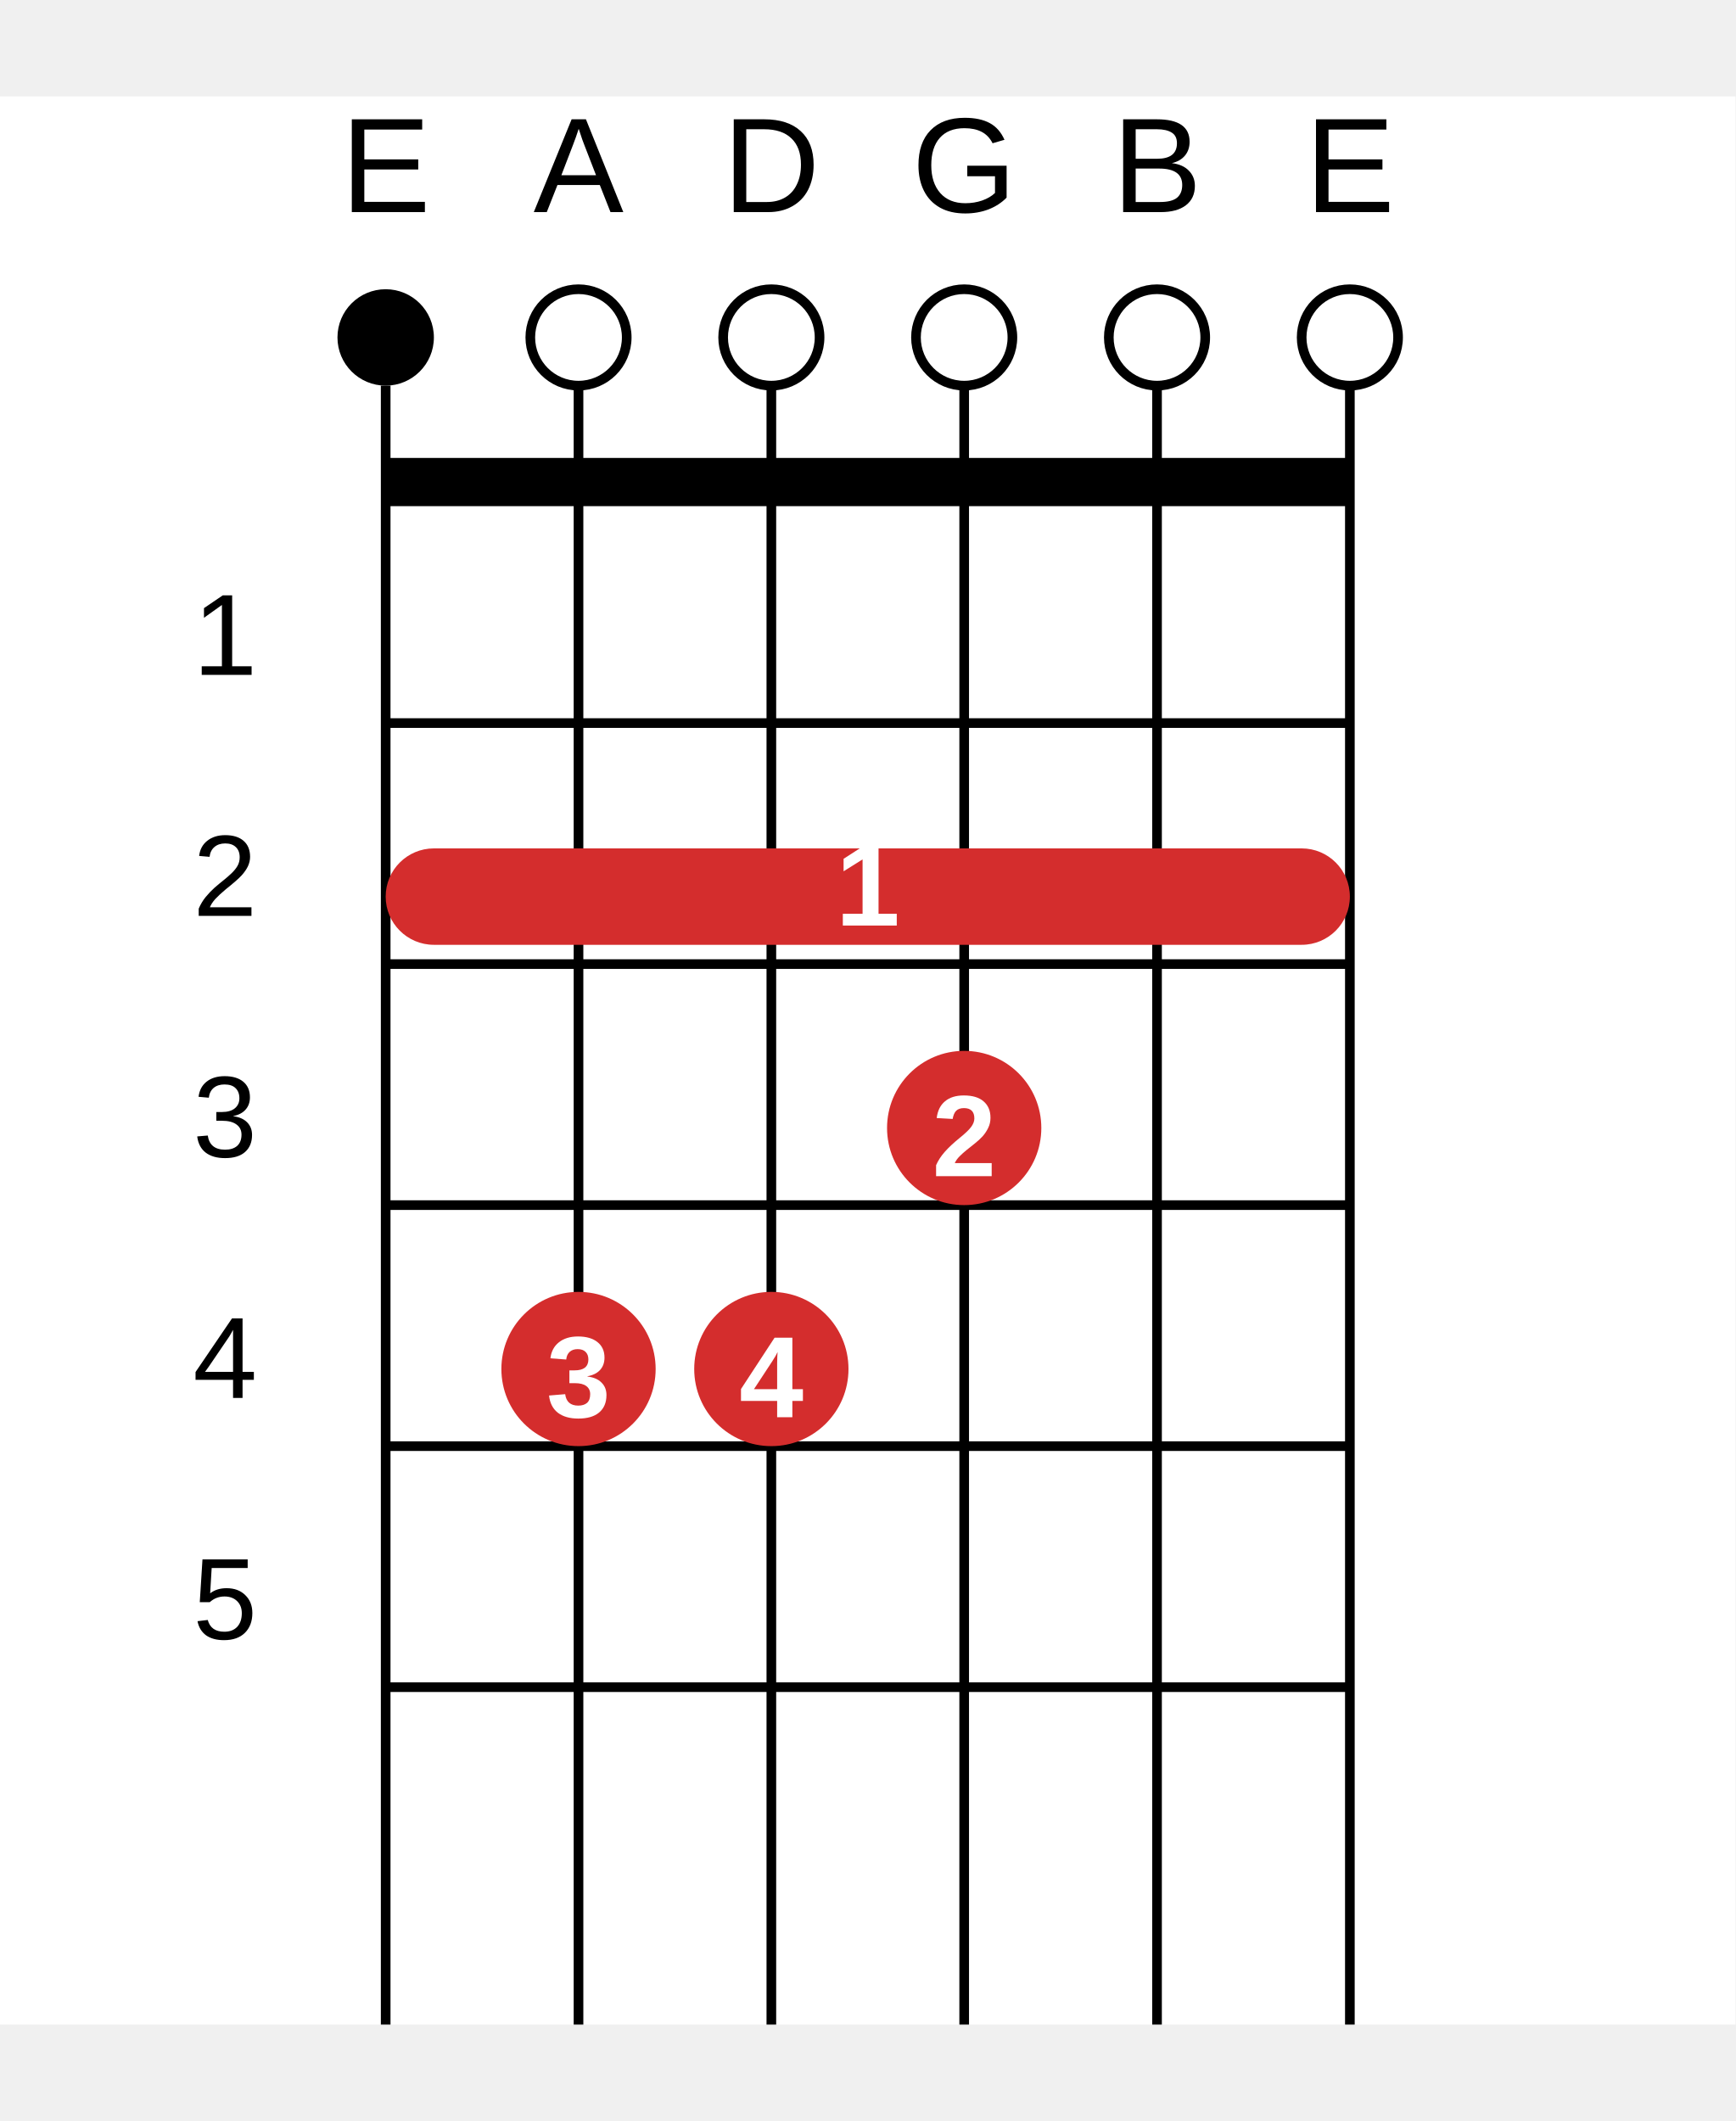
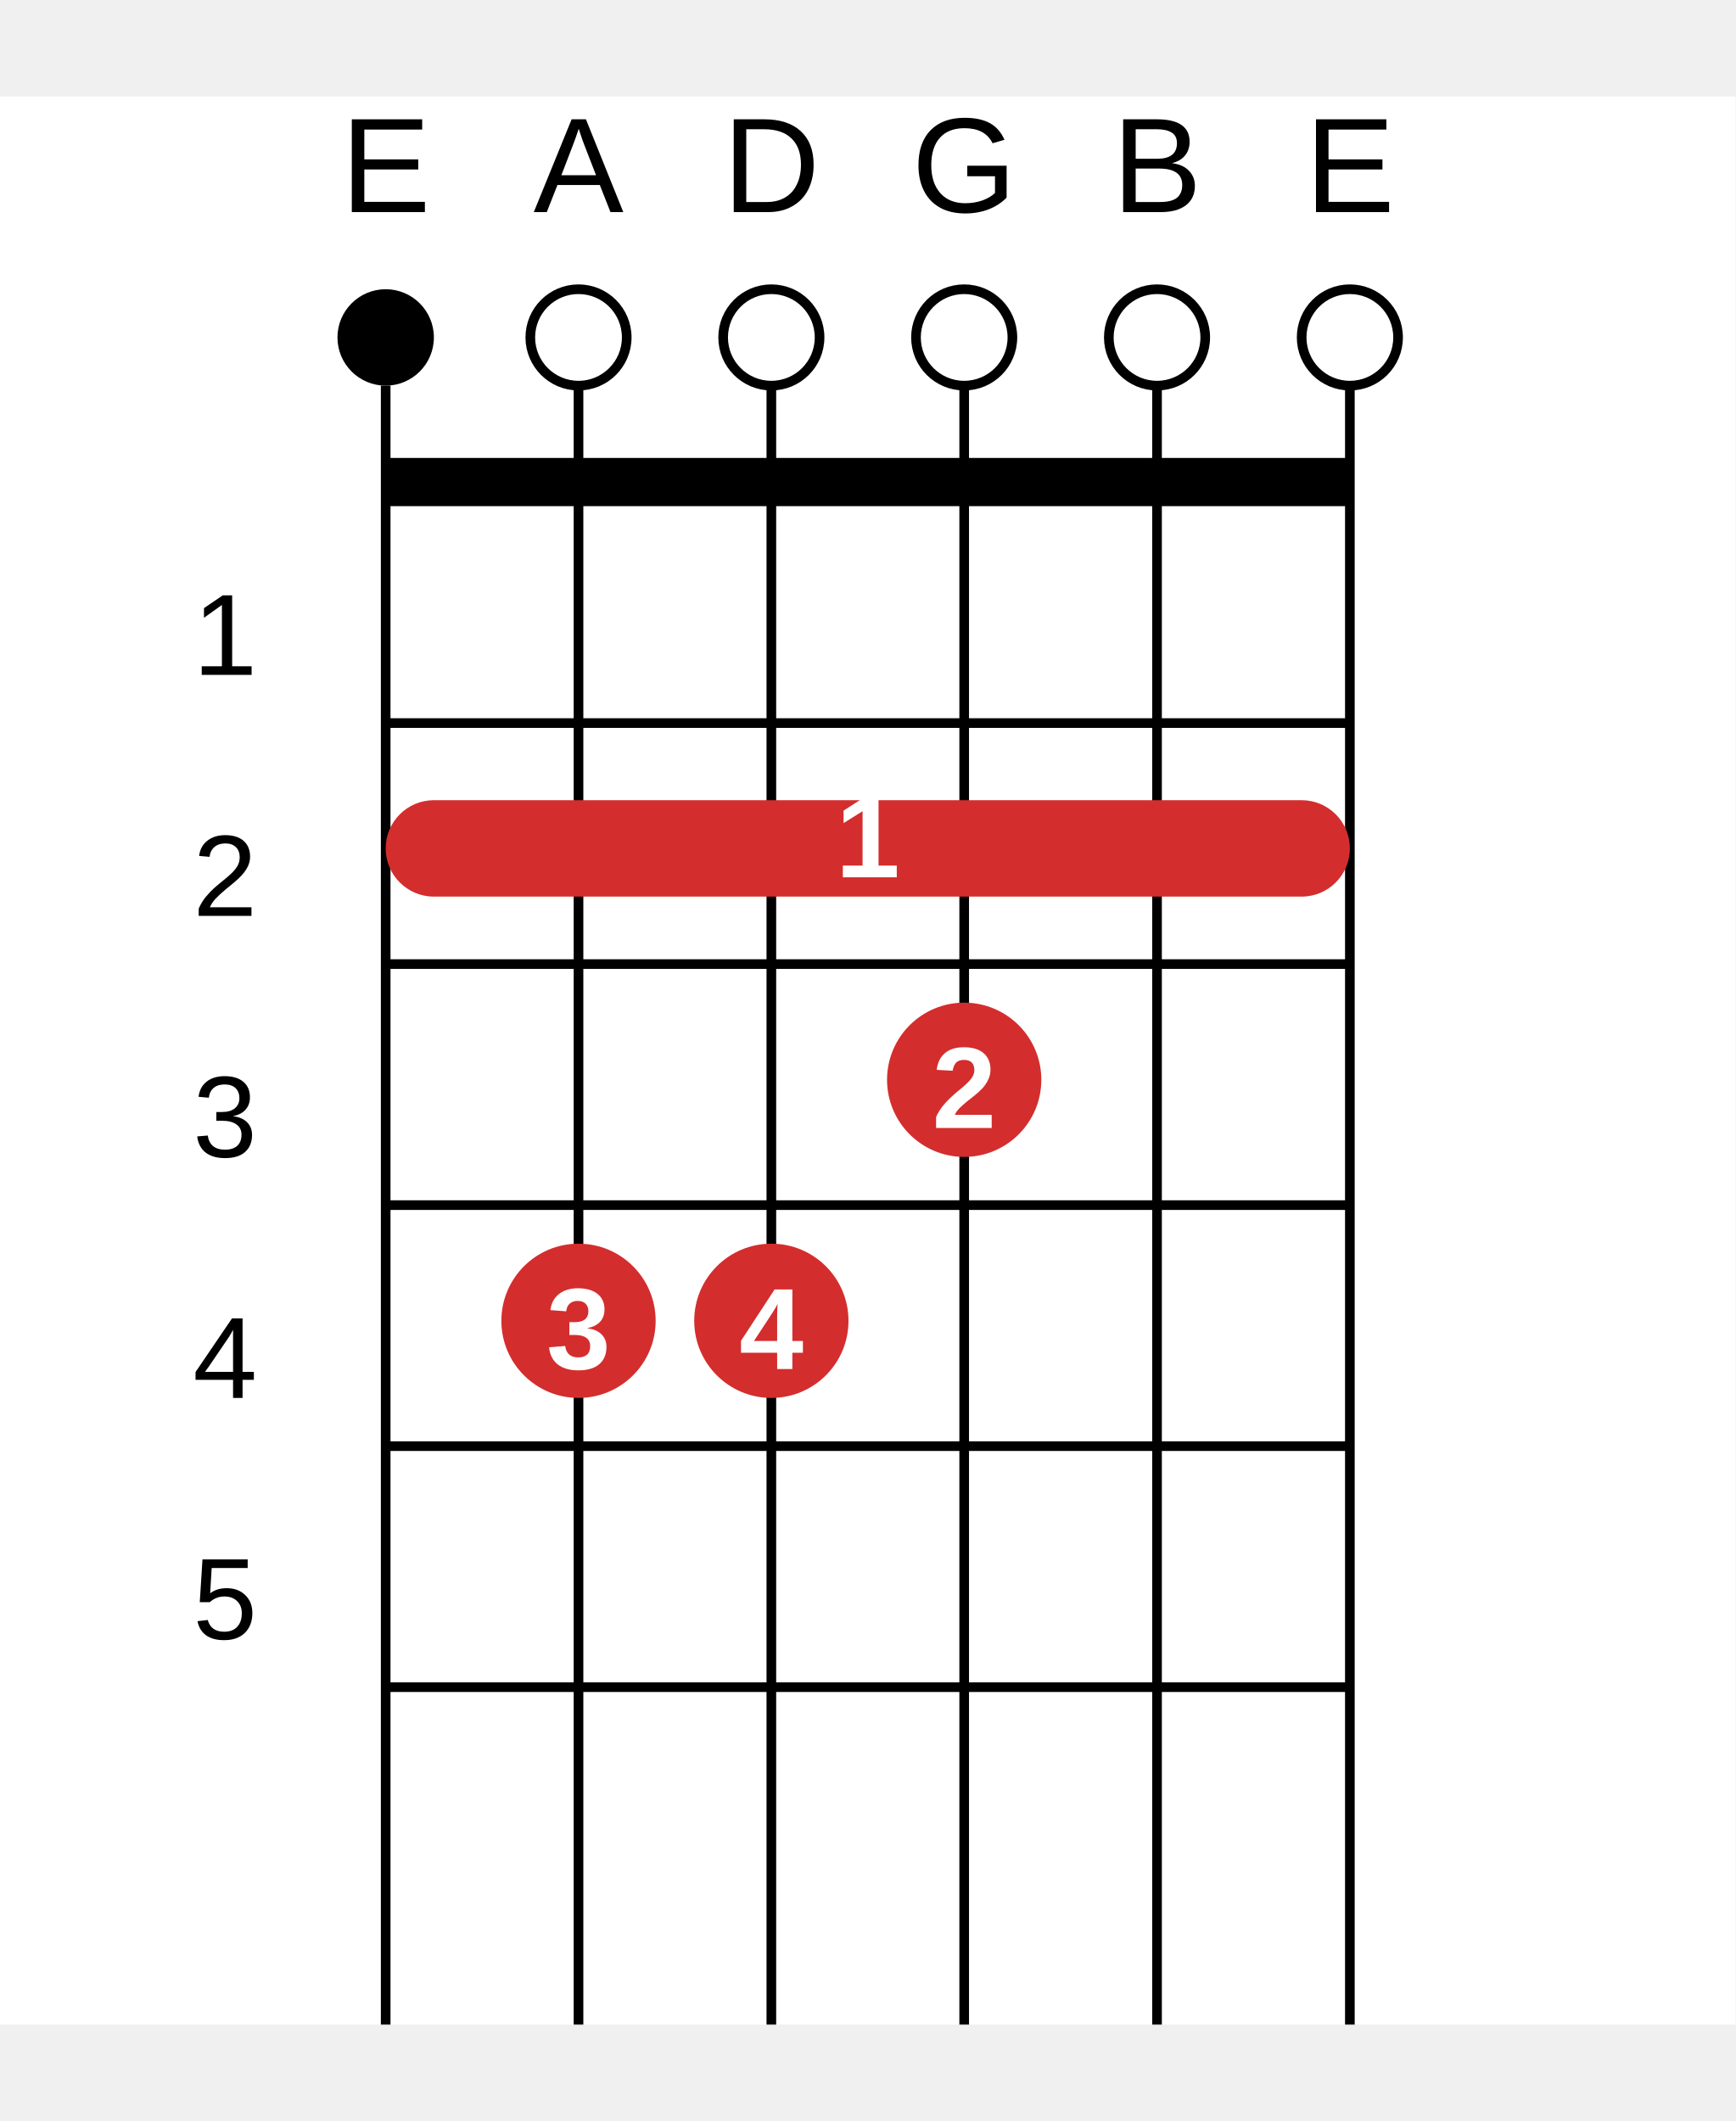
- <svg xmlns="http://www.w3.org/2000/svg" width="180" height="220" viewBox="0 0 180 220" aria-label="Fá maior ajustado">
+ <svg xmlns="http://www.w3.org/2000/svg" width="180" height="220" viewBox="0 0 180 220" aria-label="Fá maior ajustado 25px">
  <g transform="translate(0, 10)">
    <rect width="180" height="200" fill="#fff" />
    <text x="40" y="12" font-size="14" font-family="Arial" fill="#000" text-anchor="middle">E</text>
    <text x="60" y="12" font-size="14" font-family="Arial" fill="#000" text-anchor="middle">A</text>
    <text x="80" y="12" font-size="14" font-family="Arial" fill="#000" text-anchor="middle">D</text>
    <text x="100" y="12" font-size="14" font-family="Arial" fill="#000" text-anchor="middle">G</text>
    <text x="120" y="12" font-size="14" font-family="Arial" fill="#000" text-anchor="middle">B</text>
    <text x="140" y="12" font-size="14" font-family="Arial" fill="#000" text-anchor="middle">E</text>
    <line x1="40" y1="30" x2="40" y2="200" stroke="#000" stroke-width="1" />
    <line x1="60" y1="30" x2="60" y2="200" stroke="#000" stroke-width="1" />
    <line x1="80" y1="30" x2="80" y2="200" stroke="#000" stroke-width="1" />
    <line x1="100" y1="30" x2="100" y2="200" stroke="#000" stroke-width="1" />
    <line x1="120" y1="30" x2="120" y2="200" stroke="#000" stroke-width="1" />
    <line x1="140" y1="30" x2="140" y2="200" stroke="#000" stroke-width="1" />
    <line x1="40" y1="40" x2="140" y2="40" stroke="#000" stroke-width="5" />
    <line x1="40" y1="65" x2="140" y2="65" stroke="#000" stroke-width="1" />
    <line x1="40" y1="90" x2="140" y2="90" stroke="#000" stroke-width="1" />
    <line x1="40" y1="115" x2="140" y2="115" stroke="#000" stroke-width="1" />
    <line x1="40" y1="140" x2="140" y2="140" stroke="#000" stroke-width="1" />
    <line x1="40" y1="165" x2="140" y2="165" stroke="#000" stroke-width="1" />
    <text x="20" y="60" font-size="12" font-family="Arial" fill="#000">1</text>
    <text x="20" y="85" font-size="12" font-family="Arial" fill="#000">2</text>
    <text x="20" y="110" font-size="12" font-family="Arial" fill="#000">3</text>
    <text x="20" y="135" font-size="12" font-family="Arial" fill="#000">4</text>
    <text x="20" y="160" font-size="12" font-family="Arial" fill="#000">5</text>
    <circle cx="40" cy="25" r="5" fill="black" />
    <circle cx="60" cy="25" r="5" fill="white" stroke="#000" stroke-width="1" />
    <circle cx="80" cy="25" r="5" fill="white" stroke="#000" stroke-width="1" />
    <circle cx="100" cy="25" r="5" fill="white" stroke="#000" stroke-width="1" />
    <circle cx="120" cy="25" r="5" fill="white" stroke="#000" stroke-width="1" />
    <circle cx="140" cy="25" r="5" fill="white" stroke="#000" stroke-width="1" />
-     <rect x="40" y="78" width="100" height="10" rx="5" ry="5" fill="#D42D2D" />
-     <text x="90" y="86" font-size="12" font-family="Arial" fill="#fff" text-anchor="middle" font-weight="bold">1</text>
-     <circle cx="100" cy="107" r="8" fill="#D42D2D" />
-     <text x="100" y="112" font-size="12" font-family="Arial" fill="#fff" text-anchor="middle" font-weight="bold">2</text>
-     <circle cx="60" cy="132" r="8" fill="#D42D2D" />
-     <text x="60" y="137" font-size="12" font-family="Arial" fill="#fff" text-anchor="middle" font-weight="bold">3</text>
-     <circle cx="80" cy="132" r="8" fill="#D42D2D" />
-     <text x="80" y="137" font-size="12" font-family="Arial" fill="#fff" text-anchor="middle" font-weight="bold">4</text>
+     <rect x="40" y="73" width="100" height="10" rx="5" ry="5" fill="#D42D2D" />
+     <text x="90" y="81" font-size="12" font-family="Arial" fill="#fff" text-anchor="middle" font-weight="bold">1</text>
+     <circle cx="100" cy="102" r="8" fill="#D42D2D" />
+     <text x="100" y="107" font-size="12" font-family="Arial" fill="#fff" text-anchor="middle" font-weight="bold">2</text>
+     <circle cx="60" cy="127" r="8" fill="#D42D2D" />
+     <text x="60" y="132" font-size="12" font-family="Arial" fill="#fff" text-anchor="middle" font-weight="bold">3</text>
+     <circle cx="80" cy="127" r="8" fill="#D42D2D" />
+     <text x="80" y="132" font-size="12" font-family="Arial" fill="#fff" text-anchor="middle" font-weight="bold">4</text>
  </g>
</svg>
